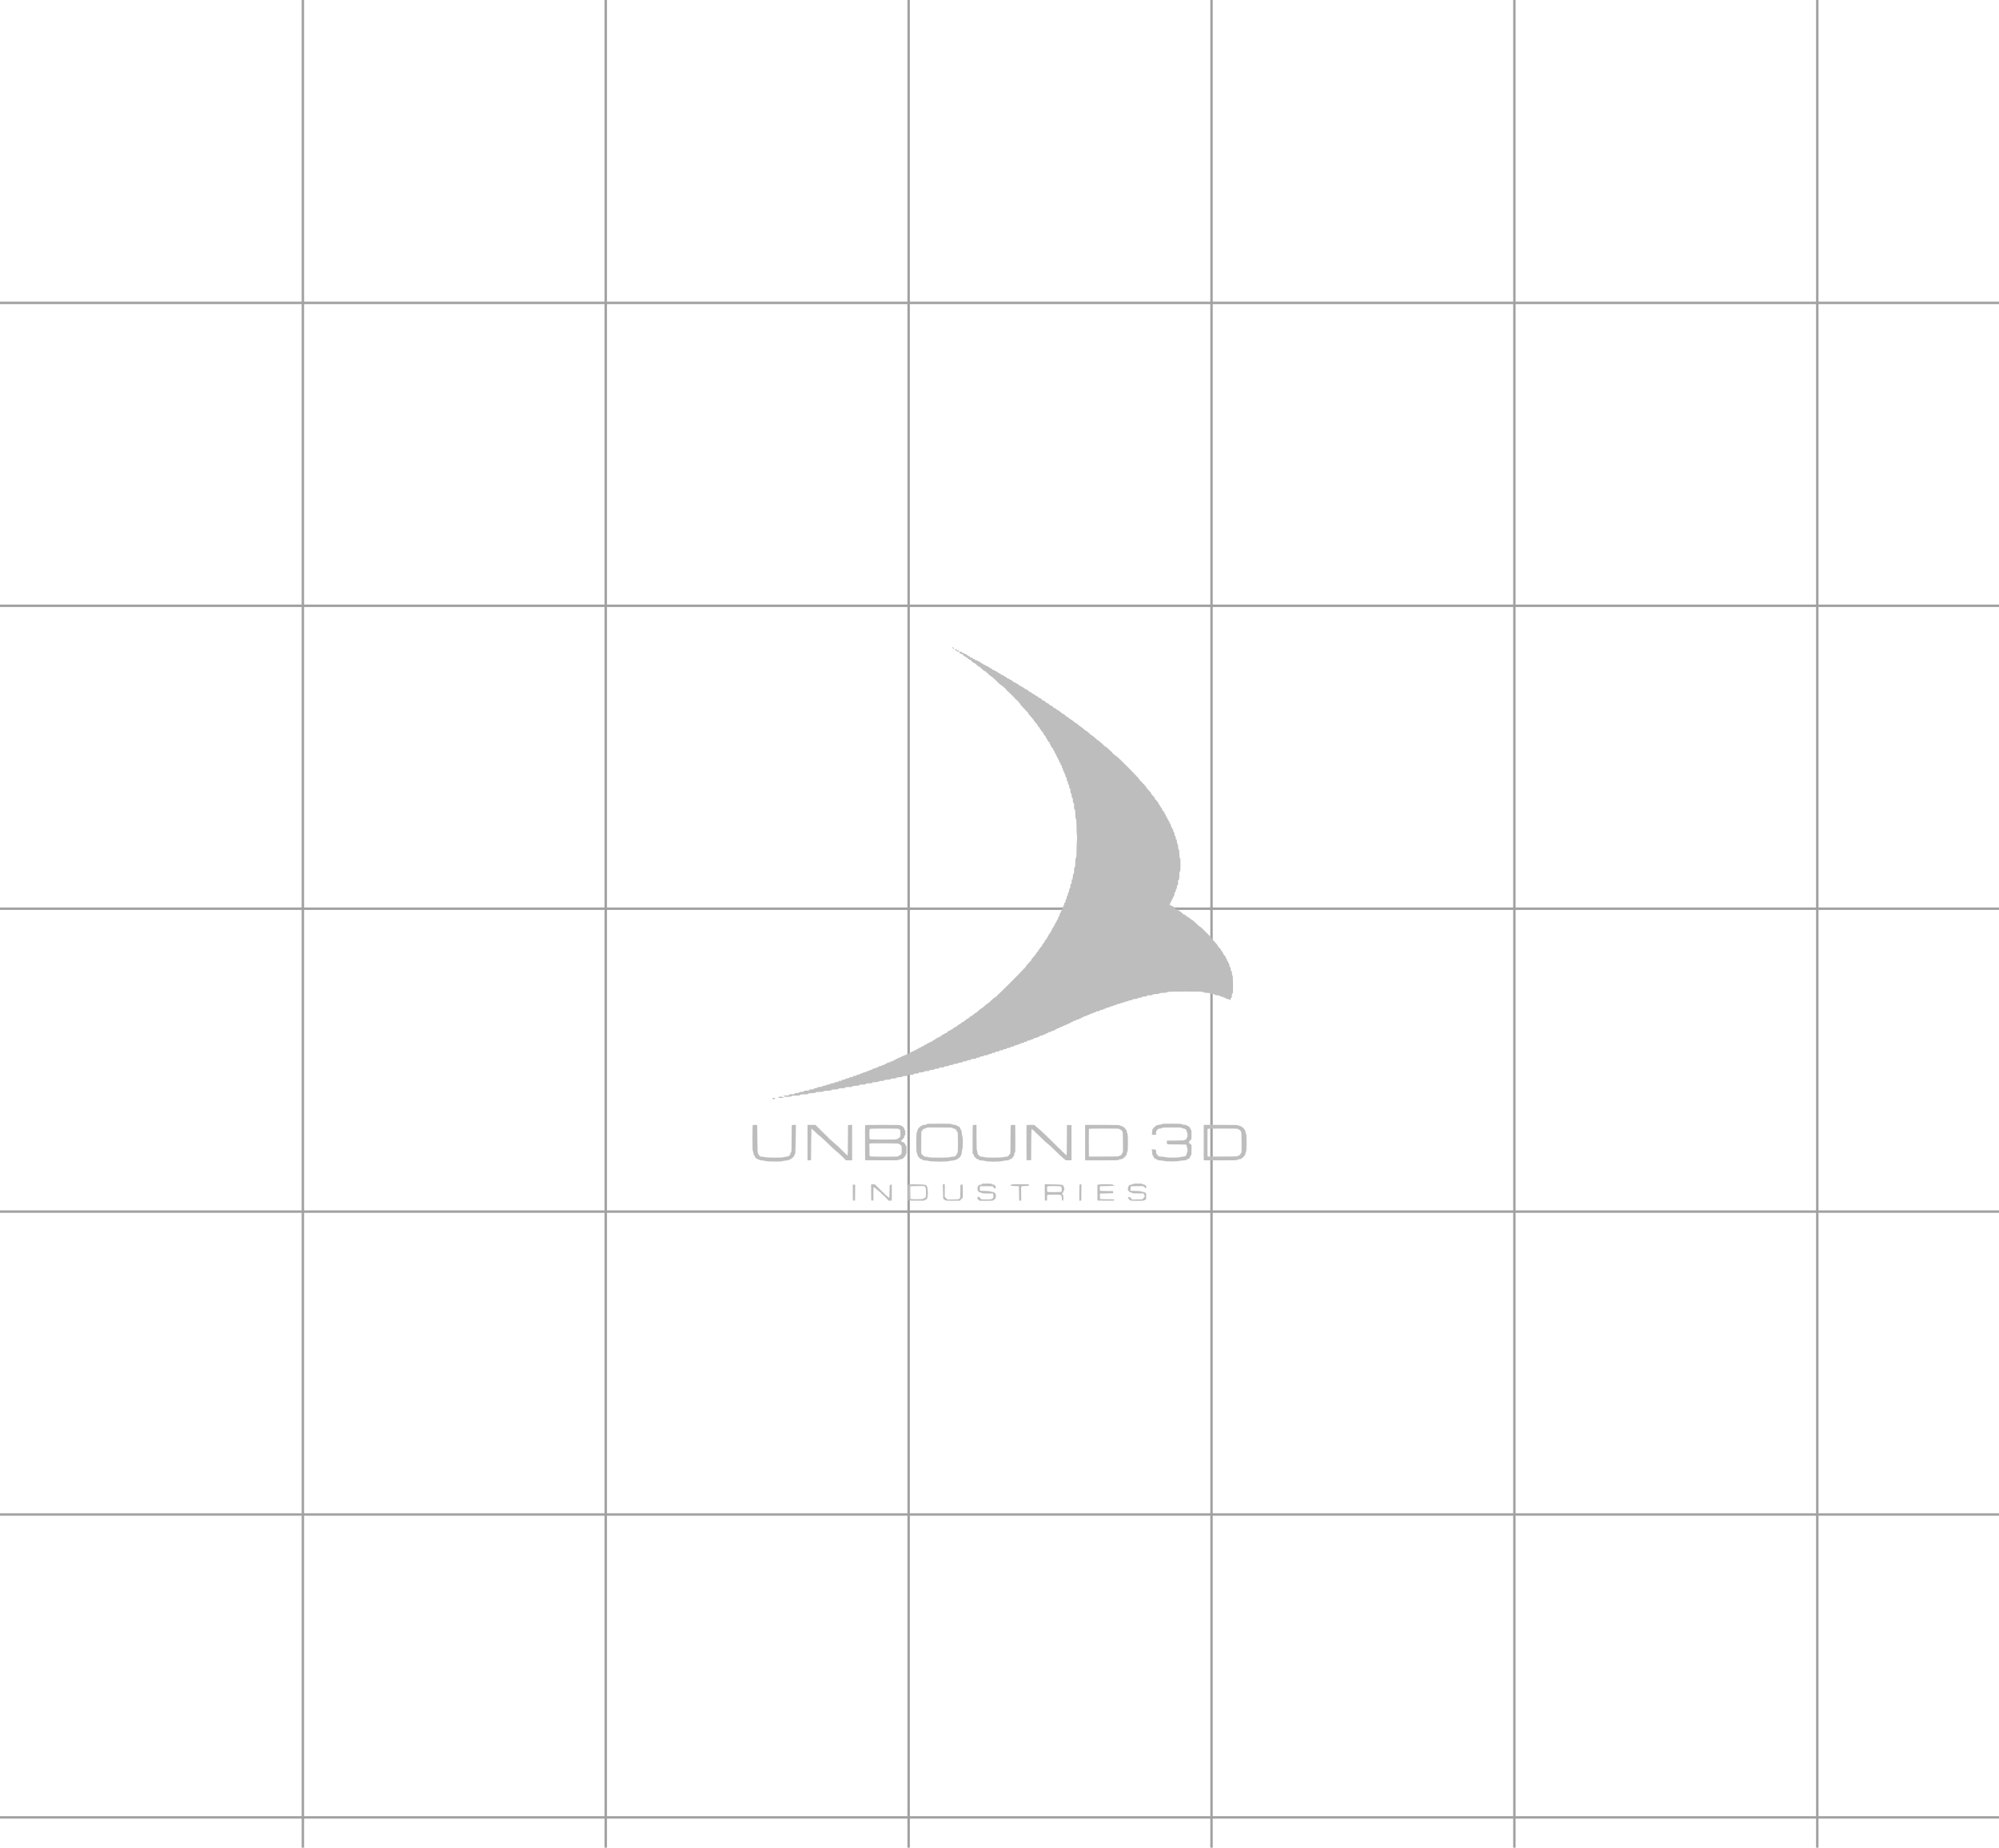
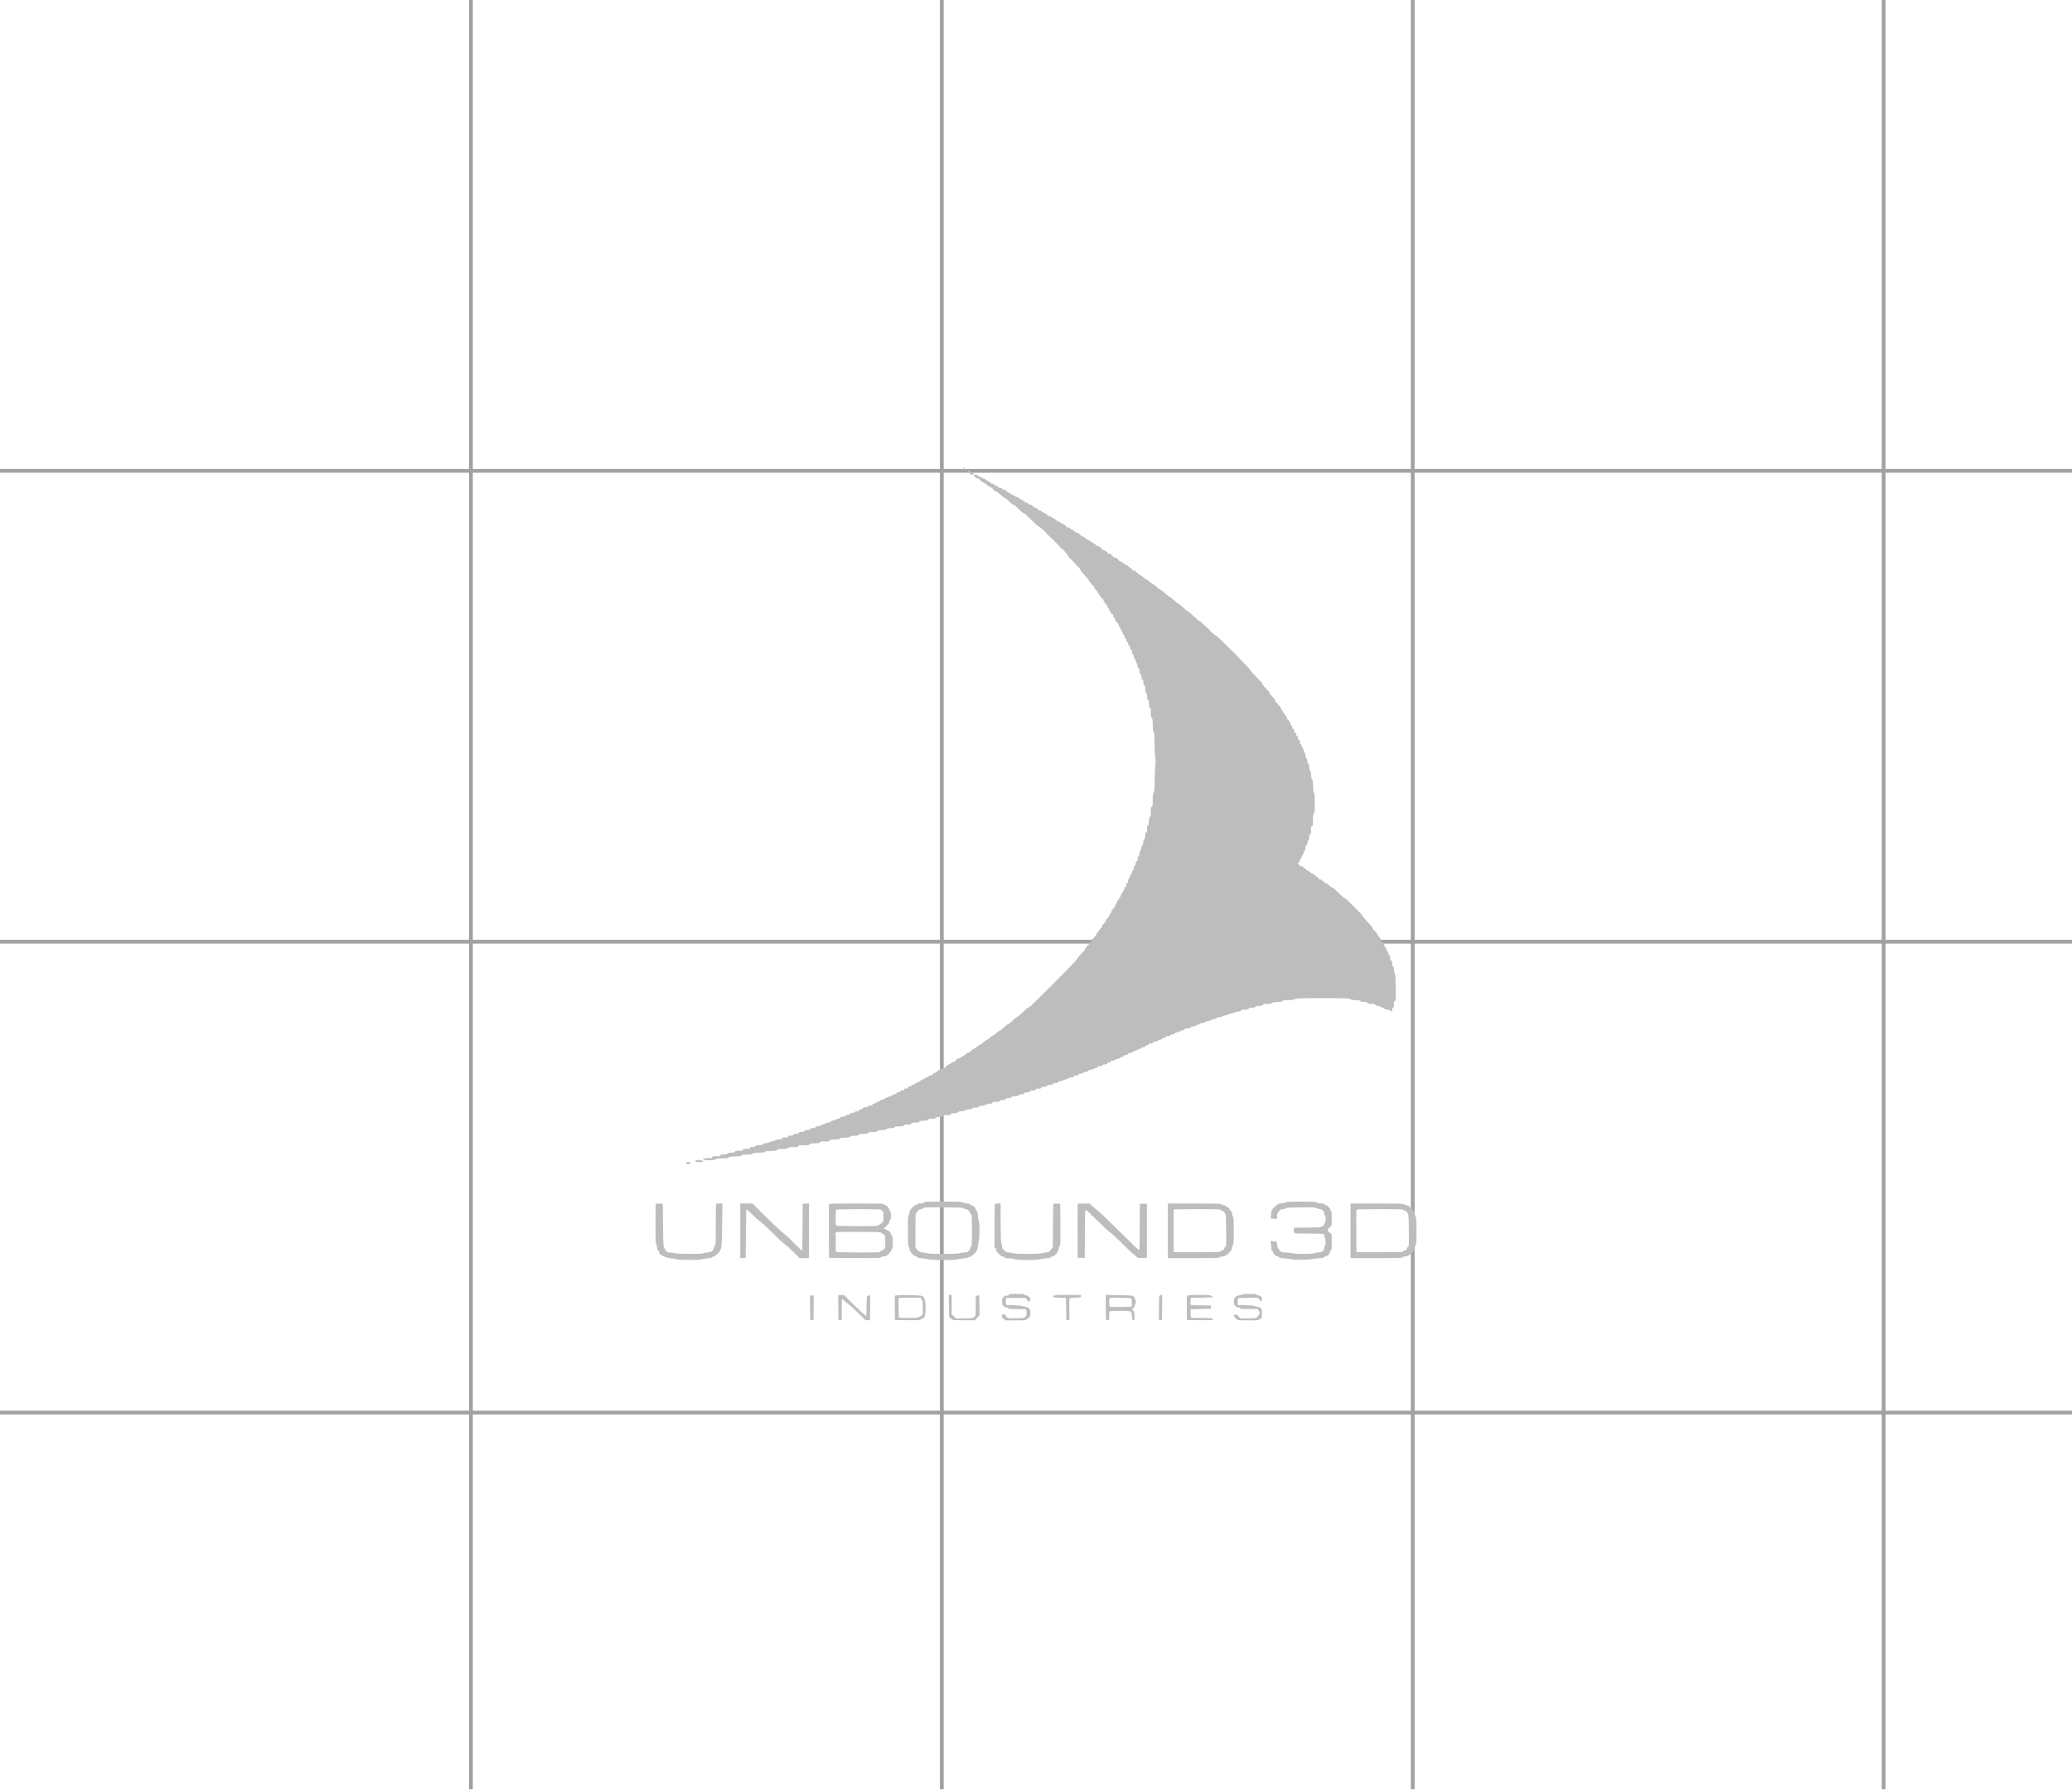
- <svg xmlns="http://www.w3.org/2000/svg" width="330mm" height="305mm" viewBox="0 0 330 305">
-   <rect x="0" y="0" width="330" height="305" fill="none" />
+ <svg xmlns="http://www.w3.org/2000/svg" width="220mm" height="190mm" viewBox="0 0 220 190">
+   <rect x="0" y="0" width="220" height="190" fill="none" />
  <g stroke="#444444" stroke-width="0.4" opacity="0.5">
-     <line x1="50" y1="0" x2="50" y2="305" />
-     <line x1="100" y1="0" x2="100" y2="305" />
-     <line x1="150" y1="0" x2="150" y2="305" />
-     <line x1="200" y1="0" x2="200" y2="305" />
-     <line x1="250" y1="0" x2="250" y2="305" />
-     <line x1="300" y1="0" x2="300" y2="305" />
-     <line x1="0" y1="50" x2="330" y2="50" />
-     <line x1="0" y1="100" x2="330" y2="100" />
-     <line x1="0" y1="150" x2="330" y2="150" />
-     <line x1="0" y1="200" x2="330" y2="200" />
-     <line x1="0" y1="250" x2="330" y2="250" />
-     <line x1="0" y1="300" x2="330" y2="300" />
+     <line x1="50" y1="0" x2="50" y2="190" />
+     <line x1="100" y1="0" x2="100" y2="190" />
+     <line x1="150" y1="0" x2="150" y2="190" />
+     <line x1="200" y1="0" x2="200" y2="190" />
+     <line x1="0" y1="50" x2="220" y2="50" />
+     <line x1="0" y1="100" x2="220" y2="100" />
+     <line x1="0" y1="150" x2="220" y2="150" />
  </g>
-   <g transform="translate(114.53,102.11) scale(0.05047)">
+   <g transform="translate(60,45) scale(0.05)">
    <g transform="translate(0,2000) scale(0.1,-0.1)">
      <path d="M8460 19066 c0 -20 29 -66 41 -66 17 0 9 29 -16 56 -19 21 -25 23 -25 10z M8556 18994 c-10 -26 -7 -32 19 -38 14 -4 25 -11 25 -16 0 -5 9 -14 21 -20 16 -9 25 -8 40 6 10 9 19 20 19 24 0 13 -38 18 -48 8 -14 -14 -32 -1 -32 22 0 10 -7 21 -16 24 -21 8 -21 8 -28 -10z M8687 18913 c-11 -10 -8 -33 4 -33 7 0 22 -11 35 -25 18 -19 30 -24 49 -19 21 5 25 3 25 -15 0 -12 5 -21 11 -21 7 0 22 -11 35 -25 13 -14 32 -25 44 -25 11 0 23 -7 26 -15 4 -8 13 -15 20 -15 8 0 17 -7 20 -15 7 -16 89 -65 110 -65 8 0 14 -9 14 -20 0 -11 5 -20 11 -20 7 0 22 -11 35 -25 13 -14 32 -25 44 -25 11 0 23 -7 26 -15 4 -8 11 -15 16 -15 5 0 29 -20 54 -45 24 -25 53 -45 64 -45 11 0 23 -7 26 -15 4 -8 11 -15 16 -15 6 0 36 -27 68 -60 43 -44 65 -60 85 -60 18 0 28 -6 32 -20 3 -11 10 -20 15 -20 6 0 36 -26 67 -59 31 -32 80 -71 109 -86 28 -15 52 -33 52 -41 0 -8 5 -14 11 -14 6 0 54 -44 108 -99 53 -54 110 -105 127 -114 16 -8 42 -27 57 -41 15 -14 30 -26 33 -26 10 0 104 -99 104 -110 0 -5 5 -10 10 -10 6 0 69 -58 140 -130 72 -71 130 -134 130 -140 0 -5 5 -10 10 -10 14 0 104 -90 113 -112 3 -10 11 -18 16 -18 5 0 13 -10 17 -22 8 -27 10 -29 118 -140 47 -48 86 -92 86 -97 0 -6 7 -11 15 -11 9 0 20 -10 26 -22 27 -58 49 -89 102 -141 31 -30 57 -62 57 -70 0 -8 9 -17 20 -20 13 -3 20 -14 20 -28 0 -13 16 -37 38 -58 21 -20 42 -44 45 -54 4 -10 11 -16 16 -13 10 6 21 -16 21 -42 0 -9 18 -33 40 -52 22 -19 40 -43 40 -52 0 -9 6 -21 13 -25 7 -4 18 -20 24 -35 7 -16 17 -28 23 -28 6 0 15 -11 20 -25 5 -14 15 -24 22 -23 8 2 13 -8 14 -26 1 -16 10 -36 21 -45 11 -9 23 -24 26 -34 4 -10 11 -15 17 -12 6 4 10 -5 10 -20 0 -15 11 -36 25 -49 14 -13 25 -32 25 -43 0 -11 9 -28 20 -38 11 -10 20 -24 20 -32 0 -7 9 -13 20 -13 16 0 20 -7 20 -35 0 -24 6 -37 20 -45 13 -7 20 -21 20 -40 0 -19 7 -33 20 -40 11 -6 20 -17 20 -24 0 -8 9 -16 21 -19 16 -4 19 -11 14 -26 -4 -15 1 -28 19 -45 15 -13 26 -34 26 -49 0 -16 8 -31 20 -37 13 -7 20 -21 20 -40 0 -19 7 -33 20 -40 13 -7 20 -21 20 -40 0 -19 7 -33 20 -40 13 -7 20 -21 20 -40 0 -19 7 -33 20 -40 13 -7 20 -21 20 -41 0 -23 5 -32 21 -36 13 -4 20 -13 18 -27 -3 -45 1 -56 21 -56 15 0 20 -6 19 -22 -4 -45 1 -68 16 -68 10 0 16 -16 21 -50 4 -34 13 -54 25 -60 11 -6 19 -24 21 -48 2 -22 8 -36 15 -35 7 2 14 -18 18 -51 5 -40 12 -55 25 -59 15 -4 18 -15 18 -58 1 -43 5 -57 21 -68 16 -10 21 -24 21 -61 0 -40 3 -49 21 -53 14 -4 20 -13 19 -29 -5 -59 0 -86 19 -91 16 -4 19 -15 20 -78 1 -62 4 -76 21 -88 16 -11 20 -24 20 -76 0 -53 3 -63 19 -68 17 -4 19 -15 20 -78 0 -62 4 -76 21 -89 11 -9 20 -24 19 -35 -1 -11 -1 -55 -1 -97 2 -59 5 -78 16 -78 18 0 26 -52 26 -179 0 -85 3 -108 18 -124 15 -17 17 -46 20 -236 1 -119 7 -254 13 -301 12 -104 12 -107 0 -200 -5 -41 -10 -177 -11 -302 -2 -206 -4 -230 -21 -251 -16 -21 -19 -44 -20 -160 -1 -123 -3 -136 -20 -140 -16 -4 -19 -16 -20 -74 -1 -37 0 -79 1 -91 1 -13 -7 -34 -18 -45 -15 -17 -21 -41 -25 -102 -3 -44 -6 -81 -6 -83 -1 -2 -5 -1 -10 3 -16 9 -21 -10 -22 -84 -1 -63 -3 -71 -20 -71 -16 0 -19 -8 -19 -44 0 -63 -11 -106 -26 -106 -9 0 -14 -11 -14 -27 0 -49 -12 -103 -21 -97 -11 6 -16 -7 -24 -68 -4 -32 -11 -48 -21 -48 -9 0 -14 -10 -14 -29 0 -49 -12 -91 -26 -91 -14 0 -18 -22 -14 -68 1 -16 -5 -25 -18 -29 -15 -3 -21 -17 -26 -54 -5 -33 -11 -49 -21 -49 -11 0 -15 -11 -15 -40 0 -29 -5 -42 -20 -50 -13 -7 -20 -21 -20 -39 0 -15 -9 -36 -20 -46 -11 -10 -20 -28 -20 -40 0 -12 -9 -31 -20 -43 -12 -13 -22 -39 -23 -64 -3 -34 -7 -42 -20 -40 -17 3 -22 -16 -18 -65 1 -17 -4 -23 -19 -23 -15 0 -21 -9 -26 -40 -4 -21 -11 -38 -17 -37 -6 1 -16 -15 -21 -35 -5 -21 -15 -38 -22 -38 -7 0 -15 -18 -19 -40 -4 -22 -12 -38 -18 -37 -6 1 -13 -8 -15 -21 -2 -12 -12 -27 -23 -32 -11 -7 -19 -21 -19 -37 0 -14 -11 -36 -24 -48 -17 -16 -23 -29 -19 -45 4 -16 0 -23 -16 -27 -11 -3 -21 -11 -21 -18 0 -6 -9 -20 -20 -30 -11 -10 -20 -28 -20 -40 0 -13 -10 -29 -21 -37 -14 -9 -22 -25 -23 -44 -1 -18 -6 -28 -14 -26 -7 1 -16 -9 -21 -22 -5 -13 -16 -26 -25 -29 -8 -3 -16 -21 -18 -39 -2 -20 -8 -32 -16 -30 -7 1 -16 -9 -21 -22 -5 -13 -16 -26 -25 -29 -8 -3 -16 -21 -18 -39 -2 -20 -8 -32 -16 -30 -7 1 -17 -9 -22 -23 -5 -14 -14 -25 -20 -25 -6 0 -16 -12 -23 -27 -6 -16 -17 -32 -24 -36 -7 -4 -13 -15 -13 -23 0 -9 -20 -35 -45 -60 -25 -24 -45 -52 -45 -64 0 -11 -7 -20 -15 -20 -8 0 -15 -7 -15 -16 0 -9 -27 -42 -60 -74 -44 -43 -60 -65 -60 -85 0 -18 -6 -28 -20 -32 -11 -3 -20 -10 -20 -15 0 -5 -29 -38 -65 -73 -38 -37 -65 -73 -65 -85 0 -11 -6 -20 -14 -20 -8 0 -17 -11 -20 -25 -4 -14 -11 -23 -16 -20 -6 4 -13 -2 -17 -12 -9 -23 -858 -873 -872 -873 -6 0 -11 -7 -11 -15 0 -8 -4 -15 -10 -15 -5 0 -17 -8 -27 -19 -10 -10 -29 -22 -43 -26 -13 -4 -58 -42 -100 -84 -41 -43 -83 -80 -92 -84 -10 -3 -18 -11 -18 -16 0 -5 -10 -11 -23 -15 -13 -3 -51 -33 -85 -66 -34 -33 -66 -60 -71 -60 -5 0 -11 -6 -14 -14 -3 -7 -18 -17 -33 -20 -16 -4 -45 -25 -65 -47 -20 -21 -41 -39 -46 -39 -6 0 -13 -8 -16 -18 -2 -11 -17 -21 -33 -25 -16 -3 -46 -22 -66 -41 -20 -20 -39 -36 -43 -36 -3 0 -14 -9 -25 -20 -11 -11 -27 -20 -37 -20 -9 0 -32 -17 -52 -39 -20 -21 -48 -41 -62 -44 -14 -4 -42 -22 -62 -42 -20 -19 -41 -35 -47 -35 -5 0 -10 -7 -10 -15 0 -9 -9 -15 -25 -15 -15 0 -36 -11 -49 -25 -13 -14 -28 -25 -34 -25 -5 0 -12 -7 -16 -15 -3 -8 -15 -15 -26 -15 -12 0 -31 -11 -44 -25 -13 -14 -28 -25 -33 -25 -6 0 -13 -9 -16 -19 -3 -14 -11 -18 -25 -14 -14 3 -29 -3 -44 -19 -13 -14 -31 -27 -40 -31 -10 -3 -18 -11 -18 -17 0 -5 -9 -10 -20 -10 -12 0 -31 -11 -44 -25 -13 -14 -34 -25 -49 -25 -16 0 -31 -8 -37 -20 -6 -11 -17 -20 -24 -20 -8 0 -16 -9 -19 -21 -4 -16 -11 -19 -26 -14 -15 4 -28 -1 -45 -19 -13 -14 -32 -26 -43 -26 -11 0 -28 -9 -38 -20 -10 -11 -24 -20 -30 -20 -7 0 -15 -10 -18 -21 -4 -16 -11 -20 -27 -16 -16 4 -29 -2 -45 -19 -12 -13 -34 -24 -48 -24 -16 0 -31 -8 -37 -20 -6 -11 -17 -20 -25 -20 -8 0 -19 -8 -24 -17 -6 -10 -11 -15 -11 -10 0 14 -60 -23 -60 -38 0 -11 -9 -15 -31 -13 -24 2 -36 -3 -47 -20 -9 -14 -25 -22 -43 -22 -18 0 -32 -7 -39 -20 -6 -11 -19 -20 -29 -20 -10 0 -29 -8 -42 -18 -13 -10 -32 -21 -41 -25 -10 -3 -18 -11 -18 -16 0 -5 -16 -12 -36 -15 -19 -4 -37 -13 -40 -21 -3 -7 -21 -16 -40 -19 -19 -4 -34 -13 -34 -20 0 -8 -17 -16 -40 -20 -31 -5 -40 -11 -40 -26 0 -15 -6 -20 -22 -19 -42 4 -56 -1 -61 -21 -3 -12 -13 -19 -24 -18 -37 3 -51 -3 -56 -23 -3 -12 -10 -18 -16 -15 -18 12 -59 -5 -64 -26 -3 -11 -10 -17 -16 -14 -16 10 -60 -4 -63 -21 -2 -10 -16 -17 -37 -18 -19 -2 -40 -9 -45 -17 -6 -8 -16 -13 -23 -11 -6 2 -14 -1 -18 -6 -3 -6 -15 -11 -26 -11 -10 0 -19 -3 -19 -7 0 -12 -51 -33 -77 -33 -12 0 -27 -9 -33 -20 -7 -13 -21 -20 -40 -20 -19 0 -33 -7 -40 -20 -7 -13 -21 -20 -39 -20 -20 0 -30 -6 -34 -21 -4 -14 -13 -19 -29 -18 -41 4 -58 -1 -58 -15 0 -10 -17 -17 -55 -21 -39 -5 -59 -13 -66 -26 -6 -12 -21 -19 -38 -19 -20 0 -30 -6 -34 -21 -4 -14 -13 -19 -29 -18 -41 4 -58 -1 -58 -15 0 -10 -17 -17 -55 -21 -39 -5 -59 -13 -66 -26 -7 -13 -21 -19 -44 -19 -24 0 -35 -5 -35 -14 0 -8 -8 -15 -17 -15 -51 -2 -94 -15 -104 -32 -6 -13 -21 -19 -43 -19 -20 0 -36 -6 -39 -15 -4 -8 -26 -17 -56 -21 -35 -4 -52 -12 -56 -24 -4 -13 -16 -17 -46 -17 -26 0 -51 -8 -69 -22 -16 -11 -43 -21 -60 -21 -19 0 -30 -5 -30 -15 0 -10 -17 -16 -60 -21 -43 -5 -60 -11 -62 -23 -2 -8 -12 -16 -23 -17 -11 0 -34 -1 -51 -2 -21 -1 -33 -8 -36 -20 -4 -15 -16 -19 -59 -20 -43 -1 -57 -5 -68 -21 -10 -16 -24 -21 -62 -21 -38 0 -51 -4 -59 -20 -8 -16 -21 -20 -59 -20 -41 0 -50 -3 -54 -21 -4 -14 -13 -19 -29 -18 -56 5 -80 -1 -85 -21 -4 -15 -13 -20 -32 -19 -61 5 -90 -1 -95 -19 -5 -15 -18 -19 -63 -20 -39 -1 -60 -6 -65 -16 -5 -8 -15 -13 -22 -10 -8 3 -17 1 -21 -5 -3 -6 -19 -11 -35 -11 -16 0 -45 -9 -65 -20 -20 -11 -54 -20 -79 -20 -34 0 -45 -4 -48 -18 -4 -15 -17 -19 -79 -20 -62 -2 -76 -5 -88 -22 -10 -15 -25 -20 -61 -20 -38 0 -49 -4 -52 -17 -2 -11 -13 -18 -28 -19 -122 -4 -122 -4 -127 -24 -4 -15 -13 -20 -32 -19 -14 1 -49 1 -77 1 -41 -2 -53 -6 -56 -20 -4 -15 -17 -19 -74 -20 -53 -2 -72 -6 -82 -20 -7 -9 -23 -17 -35 -18 -12 0 -43 -1 -69 -2 -37 -2 -48 -6 -53 -22 -4 -14 -14 -19 -33 -18 -15 1 -53 1 -84 0 -50 -2 -58 -5 -58 -21 0 -14 -7 -19 -27 -18 -79 3 -163 -4 -163 -13 0 -6 6 -12 13 -14 6 -2 21 -8 32 -12 11 -4 61 -6 110 -5 67 2 95 7 109 19 10 10 35 17 55 18 20 1 78 2 129 3 70 1 92 4 92 15 0 17 63 26 181 26 76 0 88 2 93 18 5 16 20 18 118 21 93 2 114 5 124 19 10 15 31 18 126 20 78 2 116 7 123 16 13 16 18 17 151 23 95 4 113 7 117 22 3 14 19 17 108 19 88 3 107 6 125 23 12 11 32 19 45 18 13 -1 56 -1 96 -1 59 2 72 5 75 20 2 10 13 17 28 18 14 0 66 1 116 2 79 2 92 5 96 20 4 15 19 18 109 20 90 3 105 6 117 23 9 13 24 19 40 18 15 -1 57 -1 93 -1 56 2 67 5 72 20 4 17 16 19 102 21 81 1 101 5 111 19 9 14 30 18 105 20 77 3 98 7 115 23 12 11 32 19 45 18 13 -1 47 -1 75 -1 40 2 53 6 56 20 4 15 19 18 99 20 74 2 97 6 107 20 13 18 13 18 118 20 59 2 72 5 76 20 4 14 19 18 89 20 67 2 87 7 99 21 12 14 31 19 89 20 57 1 77 5 87 18 13 19 13 19 121 21 59 2 72 5 75 20 2 10 13 17 28 18 128 4 129 4 132 22 2 10 13 17 28 18 14 0 51 1 83 2 41 2 57 6 57 16 0 16 50 26 128 26 44 0 55 3 59 19 4 15 16 18 76 19 56 1 75 6 85 19 7 10 23 18 35 19 12 0 43 1 69 2 37 2 48 6 53 23 5 14 14 19 33 18 15 -1 50 -1 78 -1 41 2 53 6 56 20 4 15 17 19 74 20 56 2 72 6 84 22 9 11 24 20 35 19 56 -6 95 2 95 17 0 11 6 13 19 9 11 -3 22 -1 26 5 3 5 31 10 61 10 39 0 54 4 54 14 0 14 49 26 112 26 27 0 37 5 40 17 2 11 13 18 28 19 91 3 100 4 100 20 0 11 6 13 19 9 11 -3 22 -1 26 5 3 5 28 10 54 10 41 0 50 3 54 21 4 14 13 19 29 18 68 -6 119 2 135 21 13 15 30 20 64 20 37 0 48 4 51 18 4 15 16 19 59 20 38 1 57 6 66 18 9 13 31 19 80 22 52 3 71 8 81 23 10 14 25 19 59 19 37 0 46 4 50 20 4 15 13 20 32 19 60 -5 83 1 88 21 4 15 13 20 32 19 64 -5 90 1 96 22 4 13 14 20 28 18 60 -4 86 2 92 20 4 12 14 19 28 18 58 -3 85 4 89 21 4 15 16 19 59 20 43 1 57 5 68 21 10 16 24 21 61 21 39 0 49 4 53 20 4 15 13 19 38 18 19 0 51 9 72 21 21 11 51 21 67 21 20 0 30 5 30 15 0 10 17 16 60 21 43 5 60 11 62 23 2 8 12 16 23 17 72 3 77 5 82 25 4 14 13 20 32 19 47 -3 61 0 61 14 0 10 17 17 55 21 40 5 56 12 60 26 4 13 15 18 38 17 18 0 49 9 70 21 21 11 48 21 61 21 15 0 26 7 29 21 4 14 13 19 29 18 44 -4 68 1 68 14 0 8 6 14 13 15 67 9 89 17 98 33 6 12 21 19 39 19 20 0 31 6 35 21 4 12 12 18 21 15 22 -8 74 5 74 19 0 6 6 12 13 13 67 9 89 17 98 33 6 12 21 19 38 19 21 0 30 6 34 21 4 17 11 20 28 16 26 -7 59 8 59 27 0 10 12 14 36 13 24 -1 41 5 49 16 7 9 18 17 26 17 8 0 36 11 63 25 27 14 55 25 61 25 7 0 24 9 38 20 14 11 37 20 51 20 15 0 30 8 36 20 7 13 21 20 40 20 20 0 31 6 35 20 4 13 14 20 28 19 40 -4 56 1 59 17 2 11 16 18 43 20 21 2 52 13 67 24 15 11 38 20 52 20 15 0 30 8 36 20 7 13 21 20 40 20 19 0 31 6 34 18 4 13 17 18 47 18 23 1 44 5 48 10 11 17 51 34 75 34 15 0 27 7 31 19 4 14 15 19 42 18 21 -1 40 5 47 14 6 9 16 14 23 12 6 -2 14 1 18 6 3 6 19 11 35 11 19 0 31 6 34 18 5 15 17 19 59 20 41 1 55 5 66 21 10 16 24 21 57 21 32 0 49 6 61 20 11 12 30 20 50 20 22 0 33 5 33 15 0 10 17 16 60 21 39 4 60 11 60 20 0 8 20 15 56 20 31 3 58 12 61 20 2 7 29 16 58 19 37 5 55 12 57 23 2 11 18 16 58 19 37 2 59 8 67 19 8 11 32 18 65 21 31 3 56 10 61 18 4 8 14 12 21 9 8 -3 17 -1 21 5 3 6 19 11 35 11 16 0 45 9 65 20 20 11 54 20 79 20 34 0 45 4 48 18 4 15 17 19 79 20 62 2 76 5 88 22 11 16 25 20 72 20 47 0 60 4 68 19 8 15 23 18 78 19 56 1 70 5 83 22 10 13 25 21 41 19 13 -1 50 -1 82 -1 44 2 57 5 57 18 0 11 6 13 19 9 11 -3 22 -1 26 5 3 5 42 10 88 10 68 0 84 3 93 18 10 15 29 18 125 21 91 2 117 6 136 21 24 18 126 22 613 22 462 0 555 -3 575 -22 16 -15 39 -19 113 -22 78 -2 95 -6 103 -20 8 -14 23 -18 73 -18 52 0 66 -4 77 -20 11 -16 27 -20 87 -22 57 -2 73 -7 77 -19 4 -12 22 -19 59 -24 33 -4 57 -12 60 -21 3 -8 18 -14 34 -14 18 0 35 -8 43 -20 10 -14 29 -21 64 -24 36 -2 51 -8 53 -20 2 -9 10 -16 17 -16 18 0 38 37 31 57 -4 9 1 17 14 20 20 5 25 32 20 106 -1 21 4 30 19 34 21 5 21 8 19 297 -2 217 -6 290 -15 289 -10 -2 -15 23 -26 132 -1 11 -9 20 -17 20 -9 0 -15 10 -16 25 -3 96 -4 100 -23 100 -16 0 -19 8 -19 53 -1 41 -5 55 -21 66 -13 8 -21 24 -21 42 0 18 -7 32 -20 39 -13 7 -20 21 -20 40 0 19 -7 33 -20 40 -13 7 -20 21 -20 40 0 19 -7 33 -20 40 -11 6 -20 17 -20 24 0 8 -10 16 -21 19 -16 4 -20 11 -16 27 4 16 -2 29 -19 45 -13 12 -24 30 -24 39 0 9 -7 16 -15 16 -8 0 -15 9 -15 20 0 12 -11 31 -25 44 -14 13 -25 28 -25 35 0 6 -9 11 -20 11 -13 0 -20 7 -20 19 0 11 -7 26 -15 35 -8 8 -15 20 -15 26 0 6 -29 39 -65 75 -36 35 -65 67 -65 70 0 4 -18 24 -40 46 -22 22 -40 45 -40 51 0 14 6 7 -184 200 -89 91 -165 160 -180 164 -14 3 -26 9 -26 13 0 4 -20 22 -45 41 -25 19 -45 40 -45 47 0 7 -5 13 -10 13 -6 0 -36 25 -66 55 -31 30 -68 58 -83 62 -14 3 -42 23 -62 44 -25 27 -44 39 -63 39 -19 0 -29 6 -33 20 -3 11 -10 20 -16 20 -5 0 -20 11 -32 24 -16 17 -29 23 -45 19 -16 -4 -23 0 -27 16 -3 11 -10 21 -15 21 -5 0 -25 16 -45 35 -20 20 -48 38 -62 42 -14 3 -41 22 -60 40 -20 19 -49 37 -65 40 -16 4 -31 14 -33 25 -3 10 -10 18 -16 18 -5 0 -20 11 -32 24 -16 17 -29 23 -45 19 -16 -4 -23 0 -27 16 -3 12 -13 21 -24 21 -25 0 -24 26 1 40 13 7 20 21 20 40 0 19 7 33 20 40 13 7 20 21 20 40 0 19 7 33 20 40 12 7 20 21 20 37 0 15 9 37 21 49 15 16 21 35 21 69 0 37 4 48 18 52 13 4 20 19 25 59 4 37 11 54 21 54 13 0 20 41 16 93 -1 11 6 21 18 24 17 5 20 14 21 62 1 31 0 68 -1 82 -1 19 5 28 19 32 19 5 21 13 22 89 2 140 4 163 22 188 15 21 17 52 17 219 0 167 -2 197 -17 213 -13 14 -17 44 -20 141 -4 131 -8 152 -22 142 -9 -5 -19 53 -24 145 -1 32 -6 45 -17 45 -11 0 -16 15 -17 60 -3 67 -9 89 -21 81 -5 -3 -9 0 -10 7 -13 88 -19 112 -27 109 -12 -4 -23 31 -24 81 -1 25 -6 37 -16 37 -10 0 -16 16 -21 50 -4 34 -13 54 -25 60 -10 6 -19 24 -21 43 -2 20 -8 32 -18 32 -14 0 -16 8 -19 73 -1 16 -6 22 -18 20 -12 -2 -18 4 -19 17 -3 63 -4 67 -18 62 -10 -4 -15 6 -20 33 -4 26 -12 39 -26 43 -12 3 -19 13 -18 24 3 39 -2 53 -22 53 -16 0 -20 7 -20 35 0 24 -6 37 -20 45 -11 6 -20 21 -20 34 0 13 -9 31 -20 41 -11 10 -20 24 -20 30 0 7 -10 15 -21 18 -16 4 -20 11 -16 27 4 15 -2 29 -17 44 -13 11 -26 30 -28 41 -2 11 -10 19 -16 17 -7 -1 -12 7 -12 18 0 12 -11 31 -25 44 -14 13 -25 32 -25 43 0 10 -18 38 -40 61 -22 22 -40 45 -40 50 0 6 -9 12 -20 15 -14 4 -20 14 -20 33 0 19 -12 38 -38 63 -21 20 -42 44 -45 54 -4 10 -11 16 -16 13 -10 -6 -21 16 -21 42 0 9 -18 33 -40 52 -22 19 -40 41 -40 48 0 6 -7 12 -15 12 -9 0 -20 11 -25 24 -5 13 -14 26 -19 27 -6 2 -13 14 -16 27 -2 12 -40 58 -84 102 -45 43 -81 83 -81 89 0 6 -7 11 -15 11 -9 0 -20 11 -24 24 -5 13 -17 26 -25 29 -9 4 -16 16 -16 27 0 22 -676 704 -722 729 -14 7 -40 26 -58 42 -17 16 -34 29 -36 29 -10 0 -64 59 -64 69 0 6 -5 11 -11 11 -5 0 -48 38 -94 85 -51 51 -93 85 -105 85 -11 0 -20 5 -20 10 0 6 -11 15 -25 20 -14 5 -25 16 -25 25 0 8 -5 15 -11 15 -6 0 -37 26 -68 59 -31 32 -80 71 -109 86 -28 15 -52 33 -52 41 0 8 -5 14 -11 14 -6 0 -30 20 -54 44 -23 25 -64 54 -89 65 -25 12 -46 28 -46 36 0 8 -5 15 -11 15 -6 0 -30 20 -55 45 -24 25 -52 45 -64 45 -11 0 -20 5 -20 10 0 6 -8 14 -17 17 -10 4 -36 26 -59 49 -23 23 -51 45 -63 49 -11 3 -21 11 -21 16 0 5 -7 9 -16 9 -9 0 -35 20 -58 44 -24 24 -53 47 -65 51 -11 3 -21 11 -21 16 0 5 -7 9 -16 9 -9 0 -35 20 -60 45 -24 25 -53 45 -64 45 -11 0 -23 7 -26 15 -4 8 -12 15 -20 15 -7 0 -18 9 -24 19 -5 11 -35 32 -65 46 -30 15 -55 34 -55 41 0 8 -5 14 -11 14 -7 0 -22 12 -35 26 -17 18 -30 23 -45 19 -15 -5 -22 -2 -26 14 -3 12 -9 21 -15 21 -5 0 -28 18 -50 40 -23 22 -50 40 -61 40 -10 0 -34 16 -54 35 -20 19 -51 37 -69 41 -19 3 -34 11 -34 16 0 23 -59 68 -89 68 -17 0 -31 5 -31 11 0 24 -59 69 -89 69 -24 0 -31 4 -31 20 0 11 -6 20 -13 20 -8 0 -22 9 -32 20 -10 11 -31 20 -47 20 -15 0 -28 5 -28 11 0 21 -58 69 -84 69 -14 0 -30 8 -35 19 -6 10 -24 24 -41 31 -16 7 -30 16 -30 21 0 5 -7 9 -16 9 -9 0 -27 11 -40 25 -13 14 -32 25 -42 25 -11 0 -22 7 -26 15 -3 8 -12 15 -19 15 -8 0 -21 9 -28 20 -8 11 -27 21 -43 22 -18 2 -31 9 -34 20 -2 10 -10 18 -18 18 -7 0 -18 9 -24 20 -6 12 -21 20 -36 20 -15 0 -38 12 -56 30 -16 17 -36 30 -44 30 -8 0 -14 5 -14 10 0 6 -9 10 -20 10 -10 0 -24 9 -30 20 -8 14 -21 20 -45 20 -28 0 -35 4 -35 20 0 11 -6 20 -12 20 -7 0 -24 9 -38 20 -14 11 -31 20 -39 20 -7 0 -24 11 -36 24 -16 17 -29 23 -45 19 -16 -4 -23 0 -27 16 -3 11 -11 21 -18 21 -6 0 -20 9 -30 20 -10 11 -27 20 -38 20 -11 0 -30 11 -42 24 -16 17 -29 23 -45 19 -16 -4 -23 0 -27 16 -3 11 -10 21 -17 21 -6 0 -22 9 -36 20 -14 11 -33 20 -42 20 -10 0 -22 9 -28 20 -7 13 -21 20 -41 20 -22 0 -32 6 -36 20 -3 13 -17 22 -38 26 -19 3 -36 12 -39 20 -3 8 -12 14 -20 14 -9 0 -20 9 -26 20 -6 12 -21 20 -37 20 -14 0 -36 11 -48 24 -16 17 -29 23 -45 19 -15 -4 -23 0 -26 14 -3 11 -21 26 -40 33 -19 8 -34 17 -34 22 0 4 -9 8 -20 8 -10 0 -24 9 -30 20 -6 12 -21 20 -37 20 -15 0 -36 11 -49 25 -14 15 -29 22 -38 19 -10 -4 -28 6 -47 26 -17 17 -37 29 -45 26 -7 -3 -15 2 -18 10 -3 8 -12 14 -20 14 -9 0 -20 9 -26 20 -7 13 -21 20 -40 20 -19 0 -33 7 -40 20 -8 14 -21 20 -46 20 -27 0 -37 5 -41 20 -5 20 -13 24 -46 20 -11 -1 -21 7 -24 18 -5 21 -46 37 -64 26 -6 -3 -13 2 -15 13 -3 10 -29 29 -60 43 -31 14 -60 33 -65 43 -6 10 -21 17 -39 17 -19 0 -33 7 -40 20 -7 13 -21 20 -40 20 -19 0 -33 7 -40 20 -10 20 -58 28 -73 13z M2818 4363 c-40 -3 -48 -8 -48 -24 0 -17 7 -19 85 -19 90 0 106 10 53 31 -43 17 -36 16 -90 12z M2570 4300 c0 -17 7 -20 45 -20 38 0 45 3 45 20 0 17 -7 20 -45 20 -38 0 -45 -3 -45 -20z" fill="#BDBDBD" />
      <path d="M7621 3463 c-5 -10 -22 -18 -38 -19 -15 0 -45 -2 -65 -2 -26 -2 -38 -7 -38 -17 0 -9 -9 -15 -25 -15 -16 0 -43 -18 -78 -53 -48 -46 -55 -59 -62 -104 -4 -30 -13 -54 -21 -57 -21 -8 -21 -661 0 -669 8 -3 17 -27 21 -54 5 -40 15 -59 54 -101 34 -36 55 -52 73 -52 14 0 32 -9 39 -20 11 -16 29 -20 94 -24 44 -2 107 -11 140 -20 86 -22 546 -23 625 -1 30 9 91 18 135 21 54 4 83 11 88 20 5 8 12 12 17 9 12 -7 43 11 89 52 20 18 39 33 44 33 4 0 7 8 7 19 0 10 9 25 19 32 16 11 21 30 25 89 3 41 12 93 20 115 22 57 22 381 1 431 -8 20 -18 71 -21 115 -6 63 -11 82 -25 90 -11 5 -19 21 -19 35 0 33 -51 84 -84 84 -15 0 -30 8 -36 20 -8 16 -21 20 -60 20 -27 0 -52 5 -55 10 -4 6 -15 8 -24 5 -10 -3 -24 1 -31 10 -11 13 -66 15 -406 15 -361 0 -394 -1 -403 -17z m843 -125 c8 -11 26 -18 45 -18 37 0 91 -46 91 -77 0 -10 9 -24 19 -30 18 -12 19 -28 21 -308 1 -318 -4 -395 -26 -395 -9 0 -14 -11 -14 -31 0 -22 -5 -32 -20 -36 -11 -3 -20 -11 -20 -18 0 -13 -51 -25 -106 -25 -17 0 -48 -7 -67 -15 -53 -22 -661 -22 -714 0 -19 8 -58 15 -85 15 -45 0 -53 4 -98 50 l-50 49 0 365 c0 354 1 366 20 376 11 6 22 21 25 33 6 23 46 47 78 47 10 0 30 9 44 20 24 19 40 20 435 17 377 -2 411 -3 422 -19z M15305 3464 c-11 -11 -39 -18 -82 -21 -74 -5 -98 -17 -175 -95 -40 -39 -48 -53 -49 -85 0 -21 -4 -60 -9 -88 -4 -27 -7 -51 -5 -53 2 -2 33 -4 69 -5 l66 -2 0 56 c0 39 5 61 18 75 10 10 21 27 25 37 8 21 47 37 90 37 18 0 44 8 57 18 22 15 58 17 320 19 279 3 298 2 335 -17 22 -11 52 -20 68 -20 39 0 87 -49 87 -88 0 -16 7 -35 15 -42 21 -17 21 -145 1 -157 -8 -4 -16 -21 -18 -38 -2 -23 -9 -31 -28 -33 -14 -2 -32 -10 -41 -18 -12 -11 -73 -14 -295 -16 l-279 -3 -1 -45 c-2 -83 -23 -78 323 -79 168 -1 310 -4 315 -7 4 -3 8 -20 8 -37 0 -18 7 -41 15 -51 21 -27 21 -149 0 -166 -9 -7 -15 -29 -15 -52 0 -31 -4 -41 -20 -45 -11 -3 -20 -11 -20 -18 0 -13 -51 -25 -106 -25 -17 0 -48 -7 -67 -15 -51 -21 -401 -21 -473 -1 -27 8 -87 16 -134 17 -77 3 -87 5 -112 30 -16 15 -28 32 -28 38 0 6 -6 11 -14 11 -14 0 -18 20 -29 135 -2 18 -10 20 -70 23 l-68 3 7 -38 c8 -38 10 -57 12 -125 2 -26 7 -38 17 -38 9 0 15 -9 15 -24 0 -34 60 -96 92 -96 14 0 32 -9 39 -19 12 -16 30 -20 109 -25 52 -2 113 -11 135 -18 53 -17 392 -17 455 1 25 6 90 14 145 17 84 5 102 9 114 25 7 10 24 19 38 19 32 0 83 51 83 84 0 15 8 30 20 36 19 10 20 21 20 177 l0 166 -32 29 c-17 15 -35 28 -40 28 -4 0 -8 15 -8 34 0 26 5 36 19 41 11 3 23 15 26 26 4 10 13 19 21 19 12 0 14 28 14 160 0 136 -2 160 -15 160 -9 0 -15 9 -15 25 0 34 -71 105 -105 105 -16 0 -25 6 -25 15 0 14 -9 16 -100 19 -14 1 -39 9 -57 19 -29 15 -65 17 -337 17 -269 0 -306 -2 -321 -16z M1927 3434 c-4 -4 -7 -195 -7 -424 0 -350 2 -419 14 -429 8 -7 18 -41 21 -76 6 -50 11 -64 26 -68 14 -4 19 -14 19 -36 0 -26 6 -34 35 -48 19 -9 35 -20 35 -25 0 -4 7 -8 15 -8 8 0 29 -8 47 -18 20 -12 65 -21 117 -26 46 -4 93 -12 105 -19 14 -8 95 -13 256 -15 191 -2 245 0 290 13 30 9 89 18 130 21 48 3 79 10 86 20 6 8 21 14 33 14 12 0 32 11 45 25 13 14 28 25 35 25 6 0 11 7 11 16 0 9 9 18 19 21 12 3 23 17 27 36 4 18 13 36 20 42 18 14 24 128 30 583 l5 382 -65 0 c-36 0 -67 -4 -70 -8 -3 -5 -6 -203 -6 -441 -2 -412 -2 -433 -21 -450 -10 -9 -20 -31 -21 -47 -1 -17 -13 -40 -31 -57 -24 -23 -43 -30 -101 -37 -39 -4 -84 -13 -99 -19 -45 -18 -551 -14 -602 4 -22 8 -64 15 -93 15 -46 0 -58 4 -83 29 -16 16 -29 35 -29 42 0 7 -8 21 -17 32 -16 17 -18 59 -23 476 l-5 456 -70 3 c-39 1 -74 0 -78 -4z M3720 2860 l0 -581 58 3 57 3 5 510 c3 281 7 511 8 513 8 9 32 -1 32 -13 0 -8 5 -15 11 -15 6 0 45 -35 87 -77 43 -43 110 -103 150 -132 39 -30 72 -58 72 -62 0 -4 9 -11 20 -14 11 -3 20 -13 20 -21 0 -8 5 -14 10 -14 6 0 82 -71 168 -157 87 -87 190 -183 230 -212 39 -30 72 -58 72 -62 0 -4 9 -11 20 -14 11 -3 20 -13 20 -21 0 -8 5 -14 11 -14 6 0 55 -45 109 -100 l99 -100 100 0 100 0 0 580 0 581 -67 -3 -67 -3 -3 -497 c-1 -348 -5 -498 -13 -498 -6 0 -81 71 -167 158 -85 86 -165 164 -177 172 -31 21 -126 104 -196 171 -33 31 -66 59 -74 63 -8 3 -15 12 -15 21 0 8 -5 15 -10 15 -6 0 -100 90 -210 200 l-199 200 -131 0 -130 0 0 -580z M5605 3428 c-3 -7 -4 -267 -3 -578 l3 -565 544 -3 c501 -2 545 -1 556 15 8 11 30 18 64 20 49 3 56 7 107 58 34 36 54 64 54 79 0 13 7 26 15 30 12 4 15 29 15 135 0 120 -2 131 -20 141 -11 6 -20 21 -20 35 0 24 -62 85 -86 85 -7 0 -23 6 -38 14 l-26 13 60 62 c49 50 59 67 54 86 -4 17 0 26 15 35 19 9 21 20 21 90 0 62 -3 81 -16 88 -9 5 -17 23 -18 40 -2 36 -65 102 -97 102 -11 0 -22 7 -25 15 -5 13 -79 15 -580 15 -451 0 -576 -3 -579 -12z m1078 -114 c20 -4 37 -12 37 -19 0 -7 9 -15 20 -18 18 -5 20 -14 20 -112 0 -105 -1 -108 -27 -134 -16 -14 -48 -36 -72 -48 -44 -23 -47 -23 -465 -23 -316 1 -425 4 -436 13 -12 10 -15 41 -15 167 0 126 3 157 15 167 11 9 123 12 450 13 239 0 452 -3 473 -6z m31 -496 c7 -10 18 -18 23 -18 6 0 22 -11 37 -25 25 -24 26 -27 26 -150 0 -126 0 -127 -29 -156 -16 -16 -39 -29 -50 -29 -12 0 -21 -6 -21 -14 0 -8 -6 -16 -14 -19 -29 -11 -905 -8 -923 3 -16 11 -18 27 -15 185 3 111 0 180 -7 193 -9 16 -7 23 12 36 19 14 77 15 485 13 429 -2 465 -3 476 -19z M9127 3433 c-4 -3 -7 -217 -7 -474 l0 -467 21 -5 c17 -5 20 -11 17 -32 -5 -22 4 -37 50 -83 36 -37 64 -57 81 -58 14 -1 29 -3 34 -3 4 -1 7 -8 7 -16 0 -11 13 -15 53 -17 85 -2 109 -5 167 -22 77 -23 450 -23 530 0 30 8 93 17 140 20 70 4 87 8 99 24 7 11 25 20 39 20 25 0 92 60 92 82 0 6 7 16 16 23 11 8 17 26 17 54 0 29 5 46 18 55 18 12 19 33 17 457 l-3 444 -69 3 c-38 2 -73 -1 -77 -5 -5 -5 -9 -219 -9 -477 -1 -455 -2 -468 -21 -473 -10 -3 -19 -10 -19 -15 0 -5 -13 -23 -29 -39 -24 -24 -38 -29 -78 -29 -26 0 -66 -7 -88 -15 -59 -21 -570 -21 -622 0 -19 8 -57 15 -84 15 -43 0 -52 4 -93 44 -41 39 -46 48 -46 88 0 24 -7 53 -15 64 -12 18 -14 91 -16 433 l-1 411 -57 0 c-32 0 -61 -3 -64 -7z M10885 3428 c-3 -7 -4 -267 -3 -578 l3 -565 75 0 75 0 3 505 c1 277 6 508 10 512 4 4 27 -11 51 -32 25 -22 48 -40 53 -40 4 0 8 -7 8 -15 0 -8 5 -15 10 -15 6 0 82 -71 168 -157 87 -87 190 -183 230 -212 39 -30 72 -58 72 -62 0 -4 9 -11 20 -14 11 -3 20 -13 20 -21 0 -8 5 -14 10 -14 6 0 81 -70 167 -156 85 -86 185 -180 222 -207 36 -28 71 -57 76 -64 8 -10 35 -13 105 -11 l95 3 0 575 0 575 -75 0 -75 0 -2 -489 c-1 -268 -4 -491 -7 -494 -4 -3 -14 2 -24 11 -9 9 -39 36 -66 61 -27 26 -53 46 -57 46 -5 0 -9 7 -9 15 0 8 -5 15 -10 15 -6 0 -135 125 -288 278 -153 152 -307 302 -342 332 -36 30 -69 61 -73 67 -4 7 -12 13 -17 13 -5 0 -34 24 -64 54 -31 29 -62 56 -71 59 -8 4 -15 13 -15 22 0 13 -20 15 -135 15 -99 0 -137 -3 -140 -12z M12800 2860 l0 -580 545 0 c490 0 545 2 553 16 6 11 27 17 62 20 36 2 60 10 75 24 12 11 27 20 33 20 7 0 12 7 12 16 0 9 9 18 20 21 11 3 20 11 20 19 0 7 8 18 19 23 13 8 21 27 26 66 4 34 12 58 21 62 21 8 21 581 -1 589 -9 4 -17 27 -21 65 -5 41 -11 59 -21 59 -7 0 -18 10 -23 23 -14 34 -36 57 -53 57 -9 0 -21 9 -27 20 -7 13 -21 20 -40 20 -16 0 -32 5 -35 10 -3 6 -15 10 -26 10 -10 0 -19 5 -19 10 0 7 -193 10 -560 10 l-560 0 0 -580z m1120 445 c7 -8 27 -19 44 -23 19 -5 32 -16 35 -27 2 -11 11 -25 20 -31 14 -11 16 -51 19 -353 3 -330 2 -340 -17 -350 -11 -6 -21 -23 -23 -38 -2 -21 -10 -29 -38 -36 -19 -5 -38 -14 -42 -20 -3 -6 -15 -13 -25 -16 -10 -3 -232 -6 -493 -6 l-475 0 -3 445 c-1 244 0 450 2 457 4 10 104 13 494 13 424 0 491 -2 502 -15z M16680 2860 l0 -580 545 0 c490 0 545 2 553 16 6 11 27 17 62 20 36 2 60 10 75 24 12 11 27 20 33 20 7 0 12 7 12 16 0 9 9 18 20 21 11 3 20 11 20 19 0 7 8 18 19 23 13 8 21 27 26 66 4 34 12 58 21 62 21 8 21 581 -1 589 -9 4 -17 27 -21 65 -5 41 -11 59 -21 59 -7 0 -18 10 -23 23 -14 34 -36 57 -53 57 -9 0 -21 9 -27 20 -7 13 -21 20 -40 20 -16 0 -32 5 -35 10 -3 6 -15 10 -26 10 -10 0 -19 5 -19 10 0 7 -193 10 -560 10 l-560 0 0 -580z m1120 445 c7 -8 27 -19 44 -23 19 -5 32 -16 35 -27 2 -11 11 -25 20 -31 14 -11 16 -51 19 -353 3 -330 2 -340 -17 -350 -11 -6 -21 -23 -23 -38 -2 -21 -10 -29 -38 -36 -19 -5 -38 -14 -42 -20 -3 -6 -15 -13 -25 -16 -10 -3 -232 -6 -493 -6 l-475 0 -3 445 c-1 244 0 450 2 457 4 10 104 13 494 13 424 0 491 -2 502 -15z M9419 1499 c-8 -17 -17 -20 -40 -15 -23 4 -35 -1 -64 -28 -36 -34 -36 -35 -33 -108 2 -50 7 -72 15 -71 6 2 14 -6 18 -16 6 -19 33 -31 73 -31 13 0 22 -6 22 -15 0 -13 27 -15 173 -17 94 0 179 -1 187 0 23 1 30 -18 30 -82 0 -51 -3 -62 -27 -84 -27 -25 -33 -26 -184 -30 -130 -4 -161 -2 -187 12 -18 9 -32 21 -32 26 0 19 -40 50 -65 50 -22 0 -25 -4 -25 -37 0 -32 6 -43 36 -67 l36 -28 216 0 c186 0 217 2 228 16 6 9 15 16 20 16 5 0 21 13 37 29 24 26 27 37 27 96 0 60 -3 69 -29 96 -17 17 -40 29 -55 29 -13 0 -28 5 -31 10 -4 6 -16 8 -26 5 -11 -4 -27 -1 -36 7 -11 9 -64 14 -177 18 l-160 5 -7 34 c-4 19 -4 53 0 75 l7 41 214 0 c212 0 215 0 218 -21 4 -29 36 -57 59 -52 13 2 19 14 21 39 2 30 -1 37 -17 42 -12 3 -21 12 -21 20 0 16 -33 30 -67 27 -15 -1 -23 4 -23 14 0 14 -21 16 -160 16 -152 0 -160 -1 -171 -21z M14366 1504 c-4 -10 -13 -13 -25 -9 -11 3 -22 1 -26 -5 -3 -5 -19 -10 -34 -10 -43 0 -81 -60 -81 -129 0 -49 3 -57 37 -88 26 -25 43 -33 60 -30 16 3 27 -2 34 -14 9 -18 24 -19 195 -19 l184 0 10 -24 c5 -13 14 -27 19 -31 22 -13 12 -63 -19 -88 -16 -14 -30 -30 -30 -35 0 -16 -19 -18 -185 -21 l-160 -3 -32 30 c-18 16 -33 34 -33 40 0 7 -16 12 -40 12 -34 0 -40 -3 -40 -20 0 -11 7 -23 15 -26 8 -4 15 -13 15 -20 0 -8 8 -18 18 -21 9 -4 22 -13 28 -21 8 -11 51 -14 220 -14 205 0 211 0 254 25 l45 25 3 92 c3 89 2 93 -25 118 -18 17 -40 26 -63 27 -19 0 -46 7 -60 15 -18 11 -71 16 -195 20 l-170 5 1 67 c0 38 4 71 8 75 4 5 98 9 209 11 163 3 203 1 212 -10 5 -8 18 -17 28 -21 9 -3 17 -16 17 -27 0 -15 5 -20 18 -18 25 5 29 74 6 99 -9 10 -25 19 -35 19 -10 0 -21 5 -24 10 -4 6 -15 8 -26 5 -13 -4 -19 -2 -19 9 0 14 -21 16 -154 16 -131 0 -155 -2 -160 -16z M5802 1230 l3 -265 35 0 35 0 0 223 c0 122 3 222 7 222 5 0 25 -15 45 -33 21 -18 61 -50 88 -72 28 -21 58 -47 68 -57 10 -10 22 -18 27 -18 6 0 10 -7 10 -15 0 -8 5 -15 11 -15 5 0 64 -54 130 -121 l119 -120 47 3 48 3 3 268 c1 147 -1 267 -6 267 -4 0 -13 -5 -19 -11 -6 -6 -19 -12 -29 -13 -18 -3 -19 -16 -21 -212 0 -114 -5 -210 -10 -211 -5 -2 -37 24 -72 57 -35 33 -68 60 -72 60 -5 0 -9 7 -9 15 0 8 -5 15 -10 15 -6 0 -77 67 -158 148 l-149 148 -61 0 -62 -1 2 -265z M7050 1490 c-8 -5 -23 -7 -33 -4 -16 5 -17 -10 -15 -258 l3 -263 273 -3 c238 -2 272 0 272 13 0 9 9 15 23 15 12 1 32 9 45 19 33 28 50 196 32 324 -16 119 -38 145 -132 153 -126 11 -453 14 -468 4z m510 -74 c5 -13 15 -26 22 -28 10 -4 13 -40 13 -155 0 -149 0 -151 -25 -172 -14 -11 -31 -20 -39 -21 -8 0 -19 -7 -25 -15 -9 -12 -47 -15 -209 -16 -109 0 -202 2 -205 6 -9 8 -16 391 -8 411 4 12 46 14 236 14 l230 0 10 -24z M8152 1265 l4 -234 30 -26 c16 -14 34 -30 41 -35 7 -6 109 -10 244 -10 l231 0 49 51 49 51 0 219 c0 201 -5 242 -25 209 -3 -5 -17 -10 -31 -10 l-24 0 0 -216 c0 -204 -1 -216 -19 -221 -11 -3 -21 -13 -24 -22 -4 -15 -24 -17 -190 -20 l-186 -3 -46 44 -45 43 0 208 0 207 -31 0 -32 0 5 -235z M10415 1490 c-4 -7 -18 -9 -32 -5 -21 5 -24 3 -21 -17 3 -22 7 -23 138 -28 l135 -5 5 -235 5 -235 33 -3 33 -3 -3 230 c-3 222 -2 231 17 241 11 5 67 11 125 12 105 3 105 3 108 29 l3 26 -270 2 c-192 2 -271 -1 -276 -9z M11482 1232 l3 -267 35 0 35 0 0 85 c0 47 4 91 8 98 6 9 60 12 215 12 254 0 248 2 259 -115 7 -73 10 -80 31 -83 21 -3 22 0 22 71 0 102 -8 137 -31 137 -27 0 -23 27 6 46 17 11 25 25 25 44 0 16 7 30 15 34 17 6 21 91 5 101 -5 3 -10 14 -10 23 0 9 -8 27 -18 40 -21 27 -56 31 -375 37 l-227 5 2 -268z m540 190 c15 -15 18 -155 5 -169 -13 -13 -447 -17 -460 -4 -14 14 -16 162 -3 179 14 19 439 13 458 -6z M12623 1485 c-10 -11 -13 -80 -13 -270 l0 -256 33 3 32 3 3 268 2 267 -22 0 c-13 -1 -29 -7 -35 -15z M13250 1490 c-8 -5 -23 -7 -33 -4 -16 5 -17 -10 -15 -258 l3 -263 269 -3 c166 -1 273 1 279 7 7 7 6 15 -2 25 -10 12 -51 15 -233 15 -121 0 -223 3 -227 6 -3 3 -6 45 -6 93 l0 87 215 5 215 5 0 35 0 35 -204 2 c-112 1 -210 4 -218 7 -11 4 -13 23 -11 78 l3 73 234 5 c175 4 235 8 239 18 2 7 -5 12 -16 12 -11 0 -25 6 -31 14 -9 11 -56 14 -229 15 -121 0 -224 -4 -232 -9z M5202 1225 l3 -260 35 0 35 0 3 260 2 260 -40 0 -40 0 2 -260z" fill="#BDBDBD" />
    </g>
  </g>
</svg>
